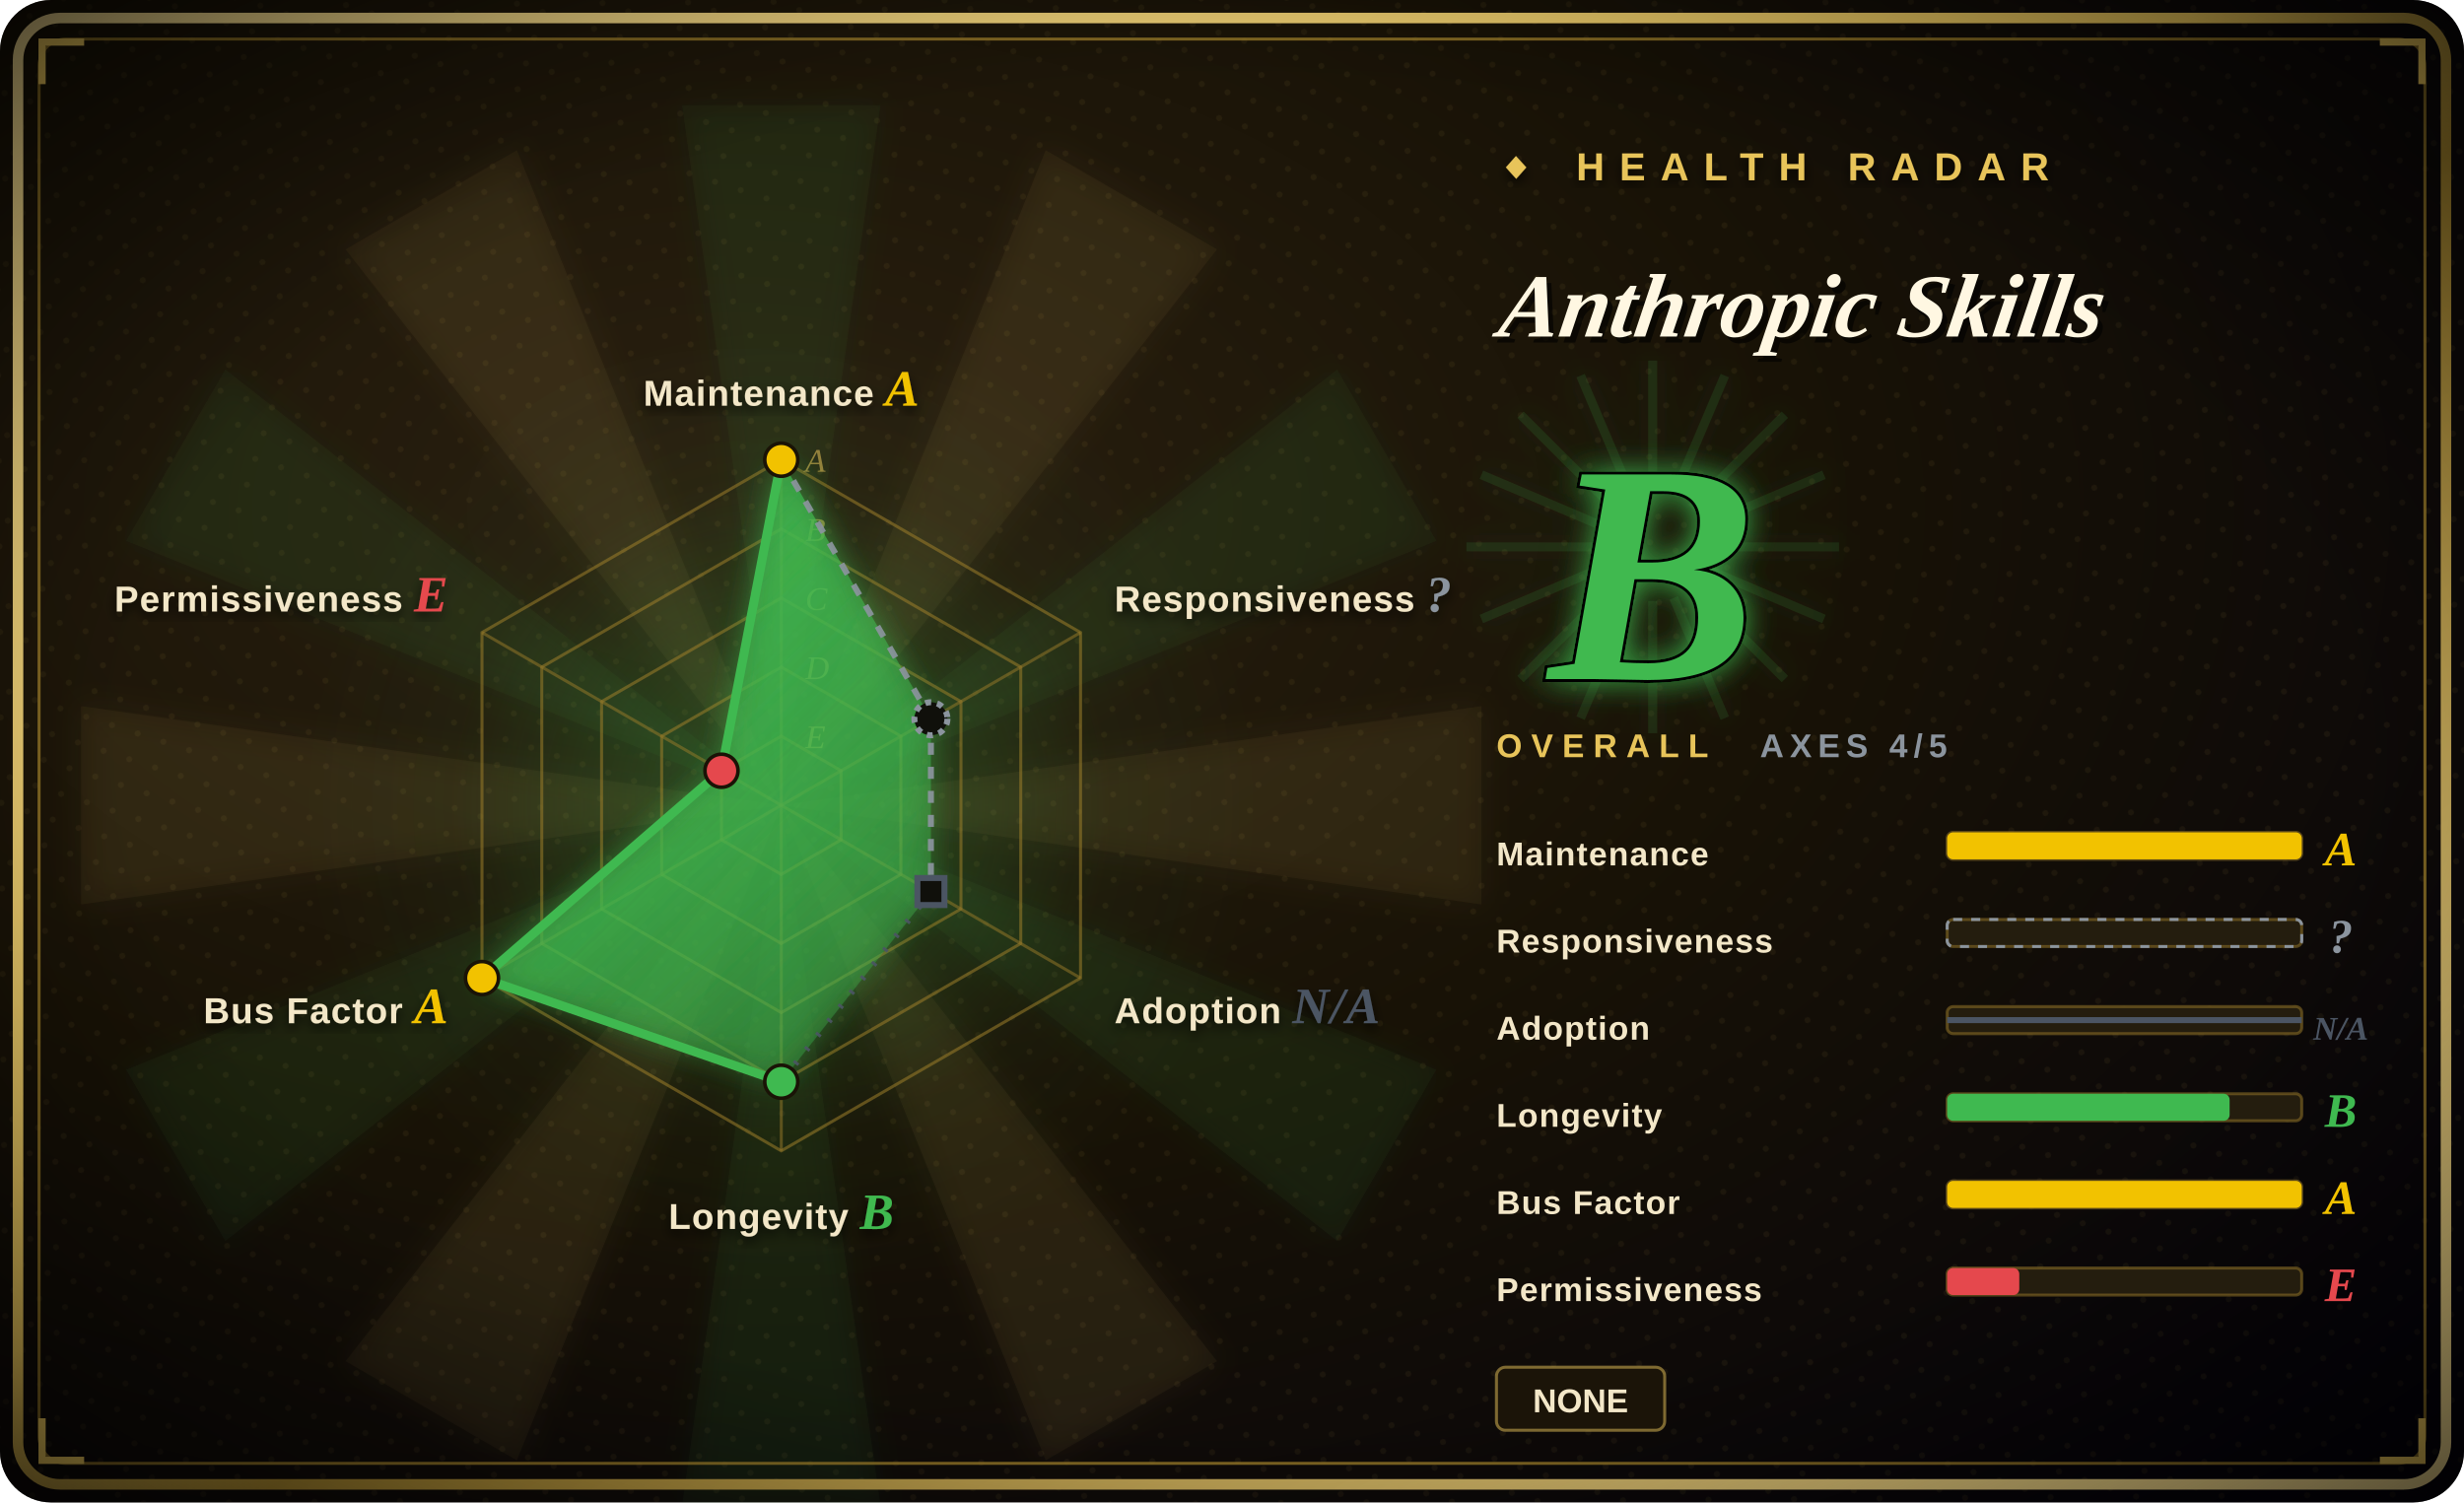
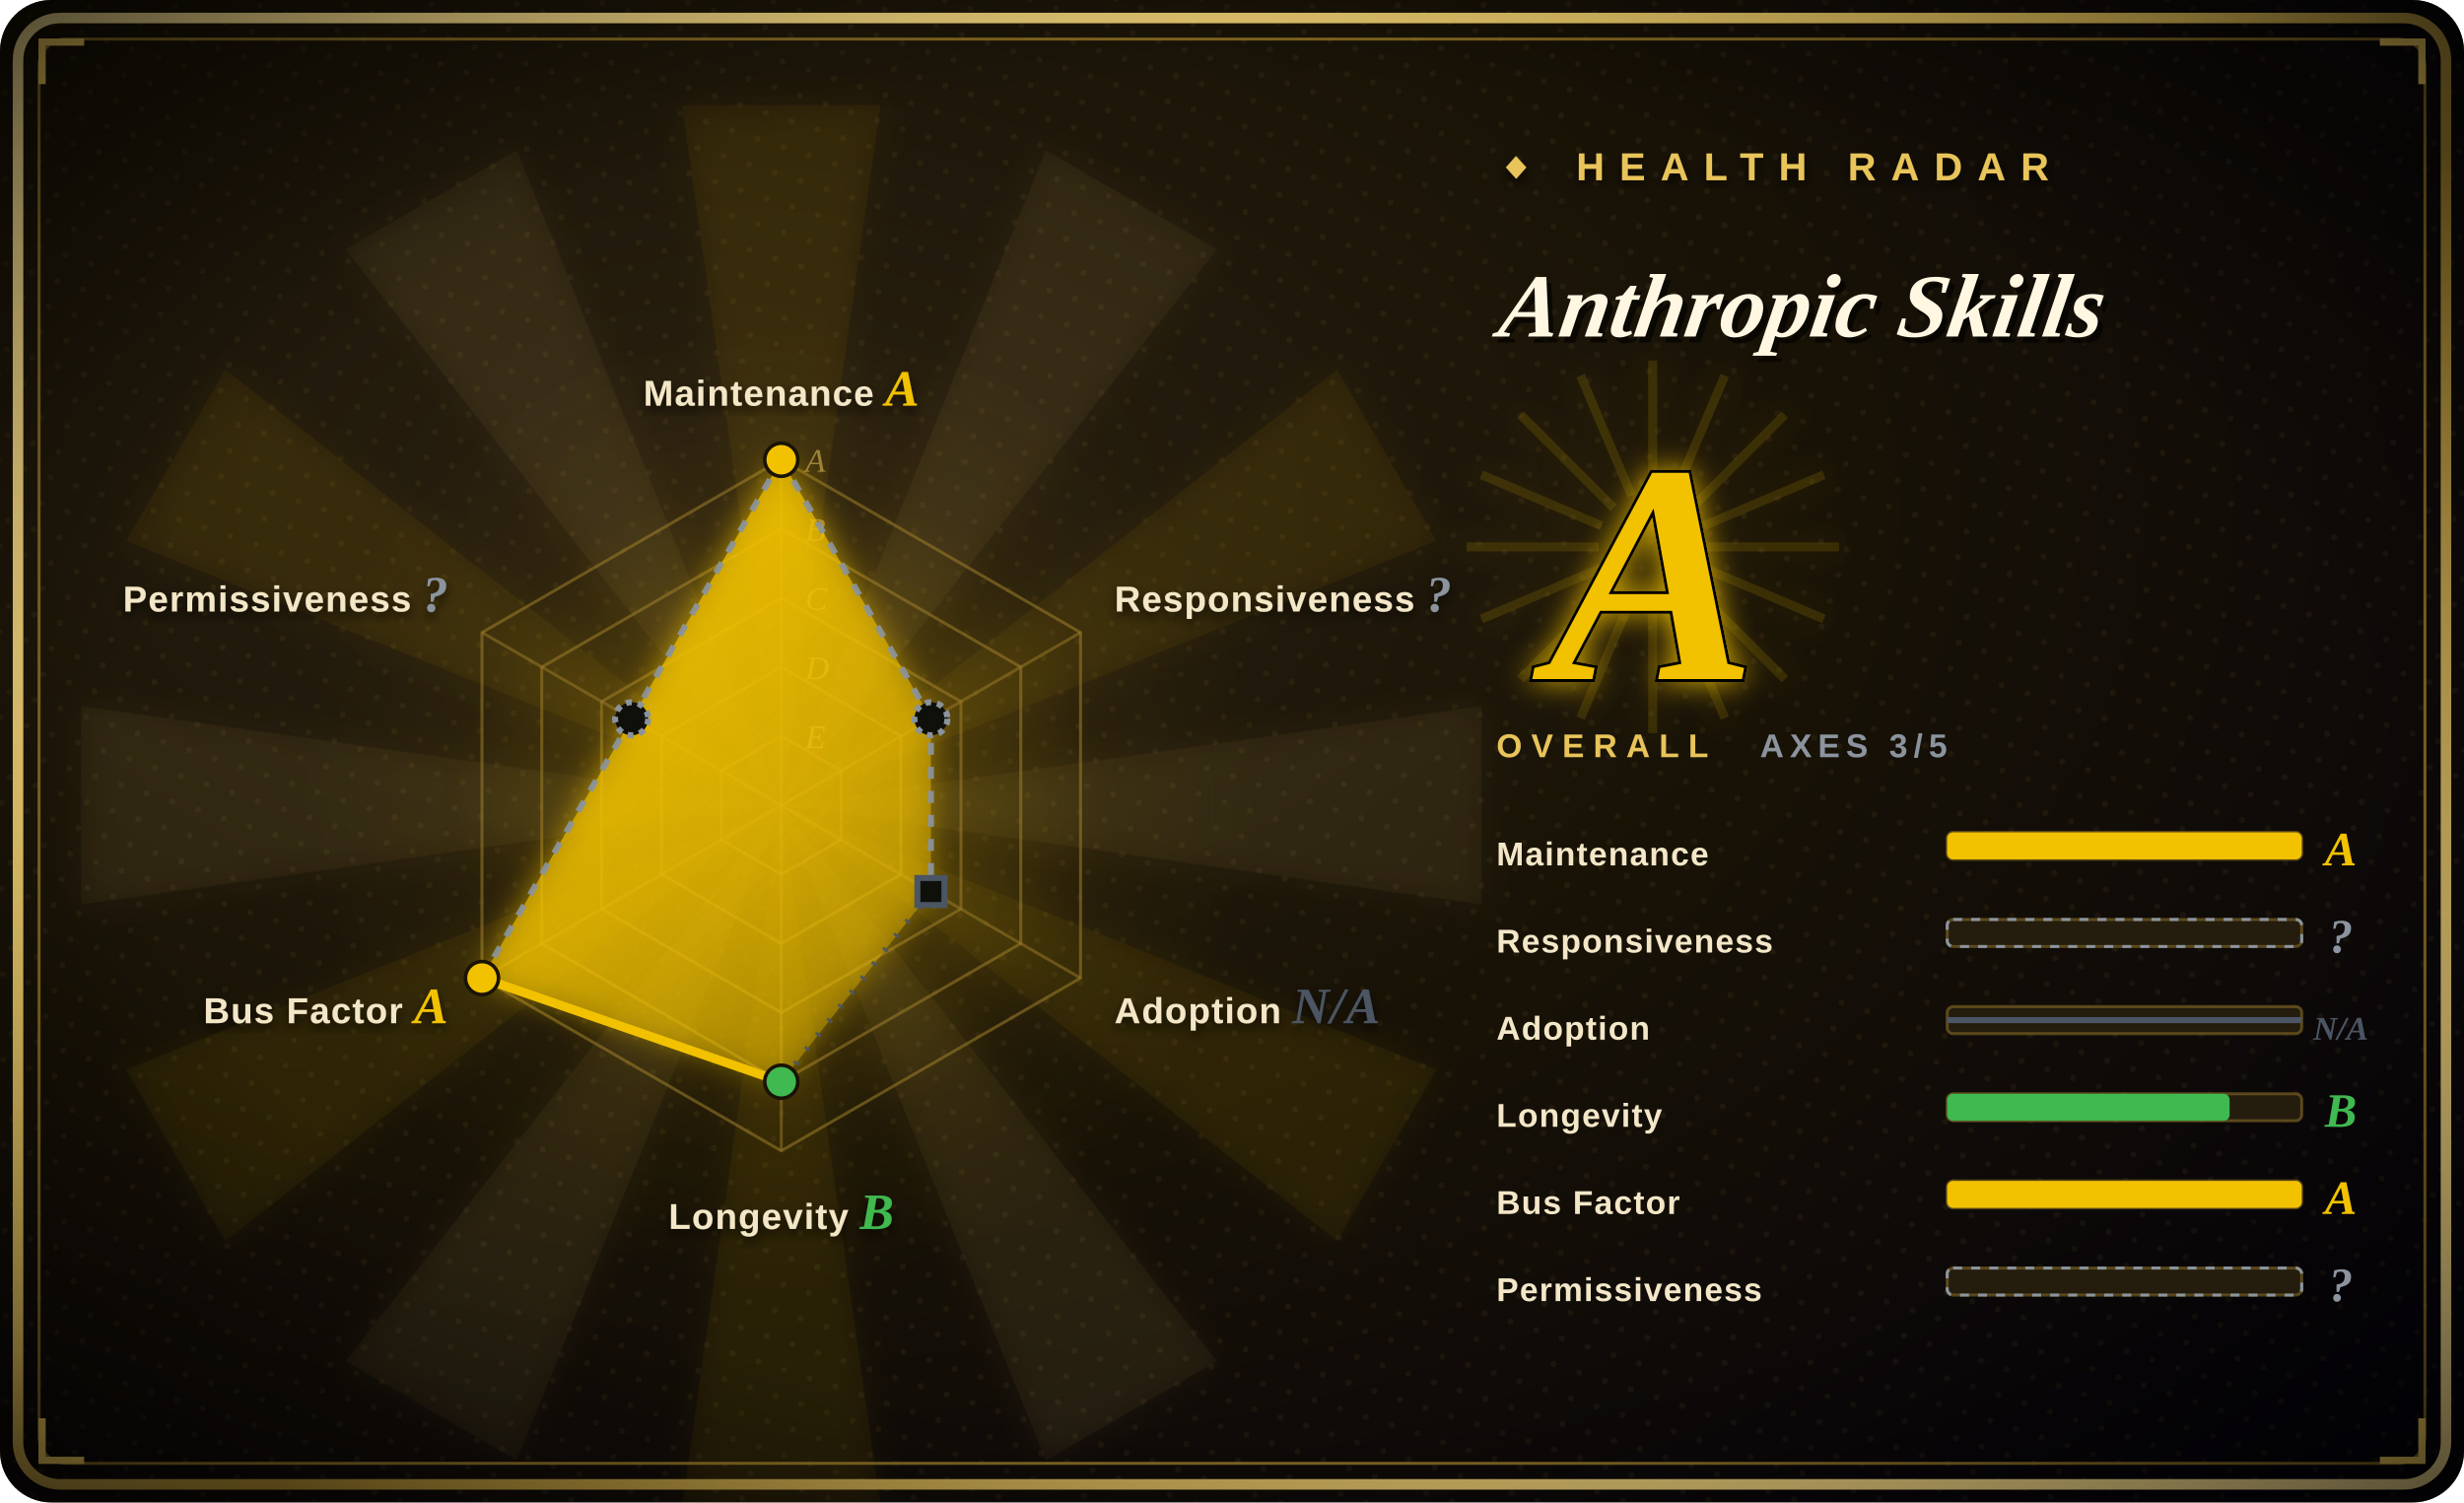
<svg xmlns="http://www.w3.org/2000/svg" width="820" height="500" viewBox="0 0 820 500">
  <defs>
    <radialGradient id="bg" cx="30%" cy="34%" r="90%">
      <stop offset="0%" stop-color="#2a2010" />
      <stop offset="48%" stop-color="#181206" />
      <stop offset="100%" stop-color="#05030a" />
    </radialGradient>
    <radialGradient id="vig" cx="50%" cy="50%" r="72%">
      <stop offset="62%" stop-color="#000000" stop-opacity="0" />
      <stop offset="100%" stop-color="#000000" stop-opacity="0.72" />
    </radialGradient>
    <linearGradient id="frame" x1="0" y1="0" x2="1" y2="1">
      <stop offset="0%" stop-color="#f6dd92" />
      <stop offset="45%" stop-color="#E8C45A" />
      <stop offset="55%" stop-color="#9c7d2a" />
      <stop offset="100%" stop-color="#f6dd92" />
    </linearGradient>
    <linearGradient id="poly" x1="0" y1="0" x2="0.7" y2="1">
-       <stop offset="0%" stop-color="#3FB950" stop-opacity="0.92" />
-       <stop offset="100%" stop-color="#3FB950" stop-opacity="0.34" />
+       <stop offset="0%" stop-color="#F2C200" stop-opacity="0.92" />
+       <stop offset="100%" stop-color="#F2C200" stop-opacity="0.34" />
    </linearGradient>
    <radialGradient id="halo" cx="50%" cy="50%" r="50%">
-       <stop offset="0%" stop-color="#3FB950" stop-opacity="0.34" />
-       <stop offset="68%" stop-color="#3FB950" stop-opacity="0.04" />
-       <stop offset="100%" stop-color="#3FB950" stop-opacity="0" />
+       <stop offset="0%" stop-color="#F2C200" stop-opacity="0.34" />
+       <stop offset="68%" stop-color="#F2C200" stop-opacity="0.04" />
+       <stop offset="100%" stop-color="#F2C200" stop-opacity="0" />
    </radialGradient>
    <filter id="glow" x="-60%" y="-60%" width="220%" height="220%">
      <feGaussianBlur stdDeviation="5" result="b" />
      <feMerge>
        <feMergeNode in="b" />
        <feMergeNode in="SourceGraphic" />
      </feMerge>
    </filter>
    <filter id="soft" x="-30%" y="-30%" width="160%" height="160%">
      <feDropShadow dx="0" dy="2" stdDeviation="2" flood-color="#000" flood-opacity="0.7" />
    </filter>
    <pattern id="halftone" width="9" height="9" patternUnits="userSpaceOnUse" patternTransform="rotate(18)">
      <circle cx="2" cy="2" r="1" fill="#E8C45A" fill-opacity="0.06" />
    </pattern>
  </defs>
  <rect width="820" height="500" rx="17" fill="url(#bg)" />
  <rect width="820" height="500" rx="17" fill="url(#halftone)" />
  <g opacity="0.5" filter="url(#glow)">
    <path d="M260,268 L493,235 L493,301 Z" fill="#E8C45A" fill-opacity="0.10" />
-     <path d="M260,268 L478,356 L445,413 Z" fill="#3FB950" fill-opacity="0.10" />
+     <path d="M260,268 L478,356 L445,413 Z" fill="#F2C200" fill-opacity="0.10" />
    <path d="M260,268 L405,453 L348,486 Z" fill="#E8C45A" fill-opacity="0.10" />
-     <path d="M260,268 L293,501 L227,501 Z" fill="#3FB950" fill-opacity="0.10" />
+     <path d="M260,268 L293,501 L227,501 Z" fill="#F2C200" fill-opacity="0.10" />
    <path d="M260,268 L172,486 L115,453 Z" fill="#E8C45A" fill-opacity="0.10" />
-     <path d="M260,268 L75,413 L42,356 Z" fill="#3FB950" fill-opacity="0.10" />
+     <path d="M260,268 L75,413 L42,356 Z" fill="#F2C200" fill-opacity="0.10" />
    <path d="M260,268 L27,301 L27,235 Z" fill="#E8C45A" fill-opacity="0.10" />
-     <path d="M260,268 L42,180 L75,123 Z" fill="#3FB950" fill-opacity="0.10" />
+     <path d="M260,268 L42,180 L75,123 Z" fill="#F2C200" fill-opacity="0.10" />
    <path d="M260,268 L115,83 L172,50 Z" fill="#E8C45A" fill-opacity="0.10" />
-     <path d="M260,268 L227,35 L293,35 Z" fill="#3FB950" fill-opacity="0.10" />
+     <path d="M260,268 L227,35 L293,35 Z" fill="#F2C200" fill-opacity="0.10" />
    <path d="M260,268 L348,50 L405,83 Z" fill="#E8C45A" fill-opacity="0.10" />
-     <path d="M260,268 L445,123 L478,180 Z" fill="#3FB950" fill-opacity="0.10" />
+     <path d="M260,268 L445,123 L478,180 Z" fill="#F2C200" fill-opacity="0.10" />
  </g>
  <circle cx="260" cy="268" r="161" fill="url(#halo)" />
  <rect x="6" y="6" width="808" height="488" rx="14" fill="none" stroke="url(#frame)" stroke-width="3.5" />
  <rect x="13" y="13" width="794" height="474" rx="9" fill="none" stroke="#9c7d2a" stroke-width="1" stroke-opacity="0.8" />
  <path d="M14,28 L14,14 L28,14" fill="none" stroke="#E8C45A" stroke-width="2.4" />
  <path d="M806,28 L806,14 L792,14" fill="none" stroke="#E8C45A" stroke-width="2.4" />
  <path d="M14,472 L14,486 L28,486" fill="none" stroke="#E8C45A" stroke-width="2.4" />
  <path d="M806,472 L806,486 L792,486" fill="none" stroke="#E8C45A" stroke-width="2.4" />
  <rect width="820" height="500" rx="17" fill="url(#vig)" />
  <polygon points="260.0,153.0 359.6,210.5 359.6,325.5 260.0,383.0 160.4,325.5 160.4,210.5" fill="none" stroke="#9c7d2a" stroke-opacity="0.55" stroke-width="1" />
  <polygon points="260.0,176.0 339.7,222.0 339.7,314.0 260.0,360.0 180.3,314.0 180.3,222.0" fill="none" stroke="#9c7d2a" stroke-opacity="0.55" stroke-width="1" />
  <polygon points="260.0,199.0 319.8,233.5 319.8,302.5 260.0,337.0 200.2,302.5 200.2,233.5" fill="none" stroke="#9c7d2a" stroke-opacity="0.55" stroke-width="1" />
  <polygon points="260.0,222.0 299.8,245.0 299.8,291.0 260.0,314.0 220.2,291.0 220.2,245.0" fill="none" stroke="#9c7d2a" stroke-opacity="0.55" stroke-width="1" />
  <polygon points="260.0,245.0 279.9,256.5 279.9,279.5 260.0,291.0 240.1,279.5 240.1,256.5" fill="none" stroke="#9c7d2a" stroke-opacity="0.55" stroke-width="1" />
  <line x1="260" y1="268" x2="260.0" y2="153.0" stroke="#9c7d2a" stroke-opacity="0.5" stroke-width="1" />
  <line x1="260" y1="268" x2="359.6" y2="210.5" stroke="#9c7d2a" stroke-opacity="0.5" stroke-width="1" />
  <line x1="260" y1="268" x2="359.6" y2="325.5" stroke="#9c7d2a" stroke-opacity="0.5" stroke-width="1" />
  <line x1="260" y1="268" x2="260.0" y2="383.0" stroke="#9c7d2a" stroke-opacity="0.5" stroke-width="1" />
  <line x1="260" y1="268" x2="160.4" y2="325.5" stroke="#9c7d2a" stroke-opacity="0.5" stroke-width="1" />
  <line x1="260" y1="268" x2="160.4" y2="210.5" stroke="#9c7d2a" stroke-opacity="0.5" stroke-width="1" />
  <text x="268" y="157.0" font-size="11" font-style="italic" fill="#E8C45A" fill-opacity="0.55" font-family="'Georgia','Times New Roman',serif">A</text>
  <text x="268" y="180.0" font-size="11" font-style="italic" fill="#E8C45A" fill-opacity="0.55" font-family="'Georgia','Times New Roman',serif">B</text>
  <text x="268" y="203.0" font-size="11" font-style="italic" fill="#E8C45A" fill-opacity="0.55" font-family="'Georgia','Times New Roman',serif">C</text>
  <text x="268" y="226.0" font-size="11" font-style="italic" fill="#E8C45A" fill-opacity="0.55" font-family="'Georgia','Times New Roman',serif">D</text>
  <text x="268" y="249.0" font-size="11" font-style="italic" fill="#E8C45A" fill-opacity="0.55" font-family="'Georgia','Times New Roman',serif">E</text>
-   <polygon points="260.0,153.0 309.8,239.2 309.8,296.8 260.0,360.0 160.4,325.5 240.1,256.5" fill="url(#poly)" filter="url(#glow)" />
+   <polygon points="260.0,153.0 309.8,239.2 309.8,296.8 260.0,360.0 160.4,325.5 210.2,239.2" fill="url(#poly)" filter="url(#glow)" />
  <line x1="260.0" y1="153.0" x2="309.8" y2="239.2" stroke="#8B949E" stroke-width="2" stroke-dasharray="4 4" stroke-opacity="0.92" />
  <line x1="309.8" y1="239.2" x2="309.8" y2="296.8" stroke="#8B949E" stroke-width="2" stroke-dasharray="4 4" stroke-opacity="0.92" />
  <line x1="309.8" y1="296.8" x2="260.0" y2="360.0" stroke="#4B5563" stroke-width="2" stroke-dasharray="1 5" stroke-opacity="0.92" />
-   <line x1="260.0" y1="360.0" x2="160.4" y2="325.5" stroke="#3FB950" stroke-width="3" />
-   <line x1="160.4" y1="325.5" x2="240.1" y2="256.5" stroke="#3FB950" stroke-width="3" />
-   <line x1="240.1" y1="256.5" x2="260.0" y2="153.0" stroke="#3FB950" stroke-width="3" />
+   <line x1="260.0" y1="360.0" x2="160.4" y2="325.5" stroke="#F2C200" stroke-width="3" />
+   <line x1="160.4" y1="325.5" x2="210.2" y2="239.2" stroke="#8B949E" stroke-width="2" stroke-dasharray="4 4" stroke-opacity="0.92" />
+   <line x1="210.2" y1="239.2" x2="260.0" y2="153.0" stroke="#8B949E" stroke-width="2" stroke-dasharray="4 4" stroke-opacity="0.92" />
  <circle cx="260.0" cy="153.0" r="5.5" fill="#F2C200" stroke="#1a1306" stroke-width="1.2" />
  <circle cx="309.8" cy="239.2" r="5.5" fill="#10100b" stroke="#8B949E" stroke-width="2" stroke-dasharray="2 2" />
  <rect x="305.3" y="292.2" width="9" height="9" fill="#10100b" stroke="#4B5563" stroke-width="2" />
  <circle cx="260.0" cy="360.0" r="5.5" fill="#3FB950" stroke="#1a1306" stroke-width="1.2" />
  <circle cx="160.4" cy="325.5" r="5.5" fill="#F2C200" stroke="#1a1306" stroke-width="1.2" />
-   <circle cx="240.1" cy="256.5" r="5.5" fill="#E5484D" stroke="#1a1306" stroke-width="1.2" />
+   <circle cx="210.2" cy="239.2" r="5.5" fill="#10100b" stroke="#8B949E" stroke-width="2" stroke-dasharray="2 2" />
  <text x="260.0" y="135.0" font-size="12" font-weight="900" fill="#f3e7c8" text-anchor="middle" font-family="'Arial Black','Helvetica Neue',Arial,sans-serif" letter-spacing="0.4" filter="url(#soft)">Maintenance <tspan fill="#F2C200" font-family="'Georgia','Times New Roman',serif" font-style="italic" font-size="17">A</tspan>
  </text>
  <text x="370.9" y="203.5" font-size="12" font-weight="900" fill="#f3e7c8" text-anchor="start" font-family="'Arial Black','Helvetica Neue',Arial,sans-serif" letter-spacing="0.4" filter="url(#soft)">Responsiveness <tspan fill="#8B949E" font-family="'Georgia','Times New Roman',serif" font-style="italic" font-size="17">?</tspan>
  </text>
  <text x="370.9" y="340.5" font-size="12" font-weight="900" fill="#f3e7c8" text-anchor="start" font-family="'Arial Black','Helvetica Neue',Arial,sans-serif" letter-spacing="0.4" filter="url(#soft)">Adoption <tspan fill="#4B5563" font-family="'Georgia','Times New Roman',serif" font-style="italic" font-size="17">N/A</tspan>
  </text>
  <text x="260.0" y="409.0" font-size="12" font-weight="900" fill="#f3e7c8" text-anchor="middle" font-family="'Arial Black','Helvetica Neue',Arial,sans-serif" letter-spacing="0.4" filter="url(#soft)">Longevity <tspan fill="#3FB950" font-family="'Georgia','Times New Roman',serif" font-style="italic" font-size="17">B</tspan>
  </text>
  <text x="149.1" y="340.5" font-size="12" font-weight="900" fill="#f3e7c8" text-anchor="end" font-family="'Arial Black','Helvetica Neue',Arial,sans-serif" letter-spacing="0.4" filter="url(#soft)">Bus Factor <tspan fill="#F2C200" font-family="'Georgia','Times New Roman',serif" font-style="italic" font-size="17">A</tspan>
  </text>
-   <text x="149.1" y="203.5" font-size="12" font-weight="900" fill="#f3e7c8" text-anchor="end" font-family="'Arial Black','Helvetica Neue',Arial,sans-serif" letter-spacing="0.4" filter="url(#soft)">Permissiveness <tspan fill="#E5484D" font-family="'Georgia','Times New Roman',serif" font-style="italic" font-size="17">E</tspan>
+   <text x="149.1" y="203.5" font-size="12" font-weight="900" fill="#f3e7c8" text-anchor="end" font-family="'Arial Black','Helvetica Neue',Arial,sans-serif" letter-spacing="0.4" filter="url(#soft)">Permissiveness <tspan fill="#8B949E" font-family="'Georgia','Times New Roman',serif" font-style="italic" font-size="17">?</tspan>
  </text>
  <text x="498" y="60" font-size="13" letter-spacing="5" fill="#E8C45A" font-weight="900" font-family="'Arial Black','Helvetica Neue',Arial,sans-serif" filter="url(#soft)">◆ HEALTH RADAR</text>
  <g transform="translate(498,112) skewX(-9)">
    <text x="2" y="2" font-size="30" font-weight="900" font-style="italic" fill="#000" fill-opacity="0.6" font-family="'Georgia','Times New Roman',serif">Anthropic Skills</text>
    <text x="0" y="0" font-size="30" font-weight="900" font-style="italic" fill="#fff7e2" font-family="'Georgia','Times New Roman',serif">Anthropic Skills</text>
  </g>
  <line x1="498" y1="124" x2="648" y2="124" stroke="url(#frame)" stroke-width="2" />
  <g opacity="0.85" filter="url(#glow)">
-     <line x1="568" y1="182" x2="612" y2="182" stroke="#3FB950" stroke-opacity="0.16" stroke-width="3" />
-     <line x1="567" y1="189" x2="607" y2="206" stroke="#3FB950" stroke-opacity="0.16" stroke-width="3" />
-     <line x1="563" y1="195" x2="594" y2="226" stroke="#3FB950" stroke-opacity="0.16" stroke-width="3" />
-     <line x1="557" y1="199" x2="574" y2="239" stroke="#3FB950" stroke-opacity="0.16" stroke-width="3" />
-     <line x1="550" y1="200" x2="550" y2="244" stroke="#3FB950" stroke-opacity="0.16" stroke-width="3" />
-     <line x1="543" y1="199" x2="526" y2="239" stroke="#3FB950" stroke-opacity="0.16" stroke-width="3" />
-     <line x1="537" y1="195" x2="506" y2="226" stroke="#3FB950" stroke-opacity="0.16" stroke-width="3" />
-     <line x1="533" y1="189" x2="493" y2="206" stroke="#3FB950" stroke-opacity="0.16" stroke-width="3" />
-     <line x1="532" y1="182" x2="488" y2="182" stroke="#3FB950" stroke-opacity="0.16" stroke-width="3" />
-     <line x1="533" y1="175" x2="493" y2="158" stroke="#3FB950" stroke-opacity="0.16" stroke-width="3" />
-     <line x1="537" y1="169" x2="506" y2="138" stroke="#3FB950" stroke-opacity="0.16" stroke-width="3" />
-     <line x1="543" y1="165" x2="526" y2="125" stroke="#3FB950" stroke-opacity="0.16" stroke-width="3" />
-     <line x1="550" y1="164" x2="550" y2="120" stroke="#3FB950" stroke-opacity="0.16" stroke-width="3" />
-     <line x1="557" y1="165" x2="574" y2="125" stroke="#3FB950" stroke-opacity="0.16" stroke-width="3" />
-     <line x1="563" y1="169" x2="594" y2="138" stroke="#3FB950" stroke-opacity="0.16" stroke-width="3" />
-     <line x1="567" y1="175" x2="607" y2="158" stroke="#3FB950" stroke-opacity="0.16" stroke-width="3" />
+     <line x1="568" y1="182" x2="612" y2="182" stroke="#F2C200" stroke-opacity="0.16" stroke-width="3" />
+     <line x1="567" y1="189" x2="607" y2="206" stroke="#F2C200" stroke-opacity="0.16" stroke-width="3" />
+     <line x1="563" y1="195" x2="594" y2="226" stroke="#F2C200" stroke-opacity="0.16" stroke-width="3" />
+     <line x1="557" y1="199" x2="574" y2="239" stroke="#F2C200" stroke-opacity="0.16" stroke-width="3" />
+     <line x1="550" y1="200" x2="550" y2="244" stroke="#F2C200" stroke-opacity="0.16" stroke-width="3" />
+     <line x1="543" y1="199" x2="526" y2="239" stroke="#F2C200" stroke-opacity="0.16" stroke-width="3" />
+     <line x1="537" y1="195" x2="506" y2="226" stroke="#F2C200" stroke-opacity="0.16" stroke-width="3" />
+     <line x1="533" y1="189" x2="493" y2="206" stroke="#F2C200" stroke-opacity="0.16" stroke-width="3" />
+     <line x1="532" y1="182" x2="488" y2="182" stroke="#F2C200" stroke-opacity="0.16" stroke-width="3" />
+     <line x1="533" y1="175" x2="493" y2="158" stroke="#F2C200" stroke-opacity="0.16" stroke-width="3" />
+     <line x1="537" y1="169" x2="506" y2="138" stroke="#F2C200" stroke-opacity="0.16" stroke-width="3" />
+     <line x1="543" y1="165" x2="526" y2="125" stroke="#F2C200" stroke-opacity="0.16" stroke-width="3" />
+     <line x1="550" y1="164" x2="550" y2="120" stroke="#F2C200" stroke-opacity="0.16" stroke-width="3" />
+     <line x1="557" y1="165" x2="574" y2="125" stroke="#F2C200" stroke-opacity="0.16" stroke-width="3" />
+     <line x1="563" y1="169" x2="594" y2="138" stroke="#F2C200" stroke-opacity="0.16" stroke-width="3" />
+     <line x1="567" y1="175" x2="607" y2="158" stroke="#F2C200" stroke-opacity="0.16" stroke-width="3" />
  </g>
-   <text x="550" y="226" font-size="104" font-weight="900" font-style="italic" text-anchor="middle" fill="#3FB950" stroke="#000" stroke-width="2" paint-order="stroke" font-family="'Georgia','Times New Roman',serif" filter="url(#glow)">B</text>
+   <text x="550" y="226" font-size="104" font-weight="900" font-style="italic" text-anchor="middle" fill="#F2C200" stroke="#000" stroke-width="2" paint-order="stroke" font-family="'Georgia','Times New Roman',serif" filter="url(#glow)">A</text>
  <text x="498" y="252" font-size="11" letter-spacing="3" fill="#E8C45A" font-family="'Arial Black','Helvetica Neue',Arial,sans-serif" font-weight="900">OVERALL</text>
-   <text x="648" y="252" font-size="11" letter-spacing="2" fill="#8B949E" font-family="'Arial Black','Helvetica Neue',Arial,sans-serif" font-weight="900" text-anchor="end">AXES 4/5</text>
+   <text x="648" y="252" font-size="11" letter-spacing="2" fill="#8B949E" font-family="'Arial Black','Helvetica Neue',Arial,sans-serif" font-weight="900" text-anchor="end">AXES 3/5</text>
  <text x="498" y="288" font-size="11" font-weight="900" fill="#f3e7c8" font-family="'Arial Black','Helvetica Neue',Arial,sans-serif" letter-spacing="0.4">Maintenance</text>
  <rect x="648" y="277" width="118" height="9" rx="2" fill="#241d0e" stroke="#9c7d2a" stroke-opacity="0.5" />
  <rect x="648" y="277" width="118" height="9" rx="2" fill="#F2C200" />
  <text x="779" y="288" font-size="16" font-weight="900" font-style="italic" fill="#F2C200" font-family="'Georgia','Times New Roman',serif" text-anchor="middle">A</text>
  <text x="498" y="317" font-size="11" font-weight="900" fill="#f3e7c8" font-family="'Arial Black','Helvetica Neue',Arial,sans-serif" letter-spacing="0.4">Responsiveness</text>
  <rect x="648" y="306" width="118" height="9" rx="2" fill="#241d0e" stroke="#9c7d2a" stroke-opacity="0.5" />
  <rect x="648" y="306" width="118" height="9" rx="2" fill="none" stroke="#8B949E" stroke-dasharray="3 3" />
  <text x="779" y="317" font-size="16" font-weight="900" font-style="italic" fill="#8B949E" font-family="'Georgia','Times New Roman',serif" text-anchor="middle">?</text>
  <text x="498" y="346" font-size="11" font-weight="900" fill="#f3e7c8" font-family="'Arial Black','Helvetica Neue',Arial,sans-serif" letter-spacing="0.4">Adoption</text>
  <rect x="648" y="335" width="118" height="9" rx="2" fill="#241d0e" stroke="#9c7d2a" stroke-opacity="0.5" />
  <line x1="648" y1="339.5" x2="766" y2="339.5" stroke="#4B5563" stroke-width="2" />
  <text x="779" y="346" font-size="11" font-weight="900" font-style="italic" fill="#4B5563" font-family="'Georgia','Times New Roman',serif" text-anchor="middle">N/A</text>
  <text x="498" y="375" font-size="11" font-weight="900" fill="#f3e7c8" font-family="'Arial Black','Helvetica Neue',Arial,sans-serif" letter-spacing="0.4">Longevity</text>
  <rect x="648" y="364" width="118" height="9" rx="2" fill="#241d0e" stroke="#9c7d2a" stroke-opacity="0.5" />
  <rect x="648" y="364" width="94" height="9" rx="2" fill="#3FB950" />
  <text x="779" y="375" font-size="16" font-weight="900" font-style="italic" fill="#3FB950" font-family="'Georgia','Times New Roman',serif" text-anchor="middle">B</text>
  <text x="498" y="404" font-size="11" font-weight="900" fill="#f3e7c8" font-family="'Arial Black','Helvetica Neue',Arial,sans-serif" letter-spacing="0.4">Bus Factor</text>
  <rect x="648" y="393" width="118" height="9" rx="2" fill="#241d0e" stroke="#9c7d2a" stroke-opacity="0.5" />
  <rect x="648" y="393" width="118" height="9" rx="2" fill="#F2C200" />
  <text x="779" y="404" font-size="16" font-weight="900" font-style="italic" fill="#F2C200" font-family="'Georgia','Times New Roman',serif" text-anchor="middle">A</text>
  <text x="498" y="433" font-size="11" font-weight="900" fill="#f3e7c8" font-family="'Arial Black','Helvetica Neue',Arial,sans-serif" letter-spacing="0.4">Permissiveness</text>
  <rect x="648" y="422" width="118" height="9" rx="2" fill="#241d0e" stroke="#9c7d2a" stroke-opacity="0.5" />
-   <rect x="648" y="422" width="24" height="9" rx="2" fill="#E5484D" />
-   <text x="779" y="433" font-size="16" font-weight="900" font-style="italic" fill="#E5484D" font-family="'Georgia','Times New Roman',serif" text-anchor="middle">E</text>
-   <rect x="498" y="455" width="56" height="21" rx="3" fill="#1b1408" stroke="#E8C45A" stroke-opacity="0.5" />
-   <text x="526.0" y="470" font-size="11" font-weight="700" fill="#f3e7c8" text-anchor="middle" font-family="'Arial Black','Helvetica Neue',Arial,sans-serif">NONE</text>
+   <rect x="648" y="422" width="118" height="9" rx="2" fill="none" stroke="#8B949E" stroke-dasharray="3 3" />
+   <text x="779" y="433" font-size="16" font-weight="900" font-style="italic" fill="#8B949E" font-family="'Georgia','Times New Roman',serif" text-anchor="middle">?</text>
</svg>
